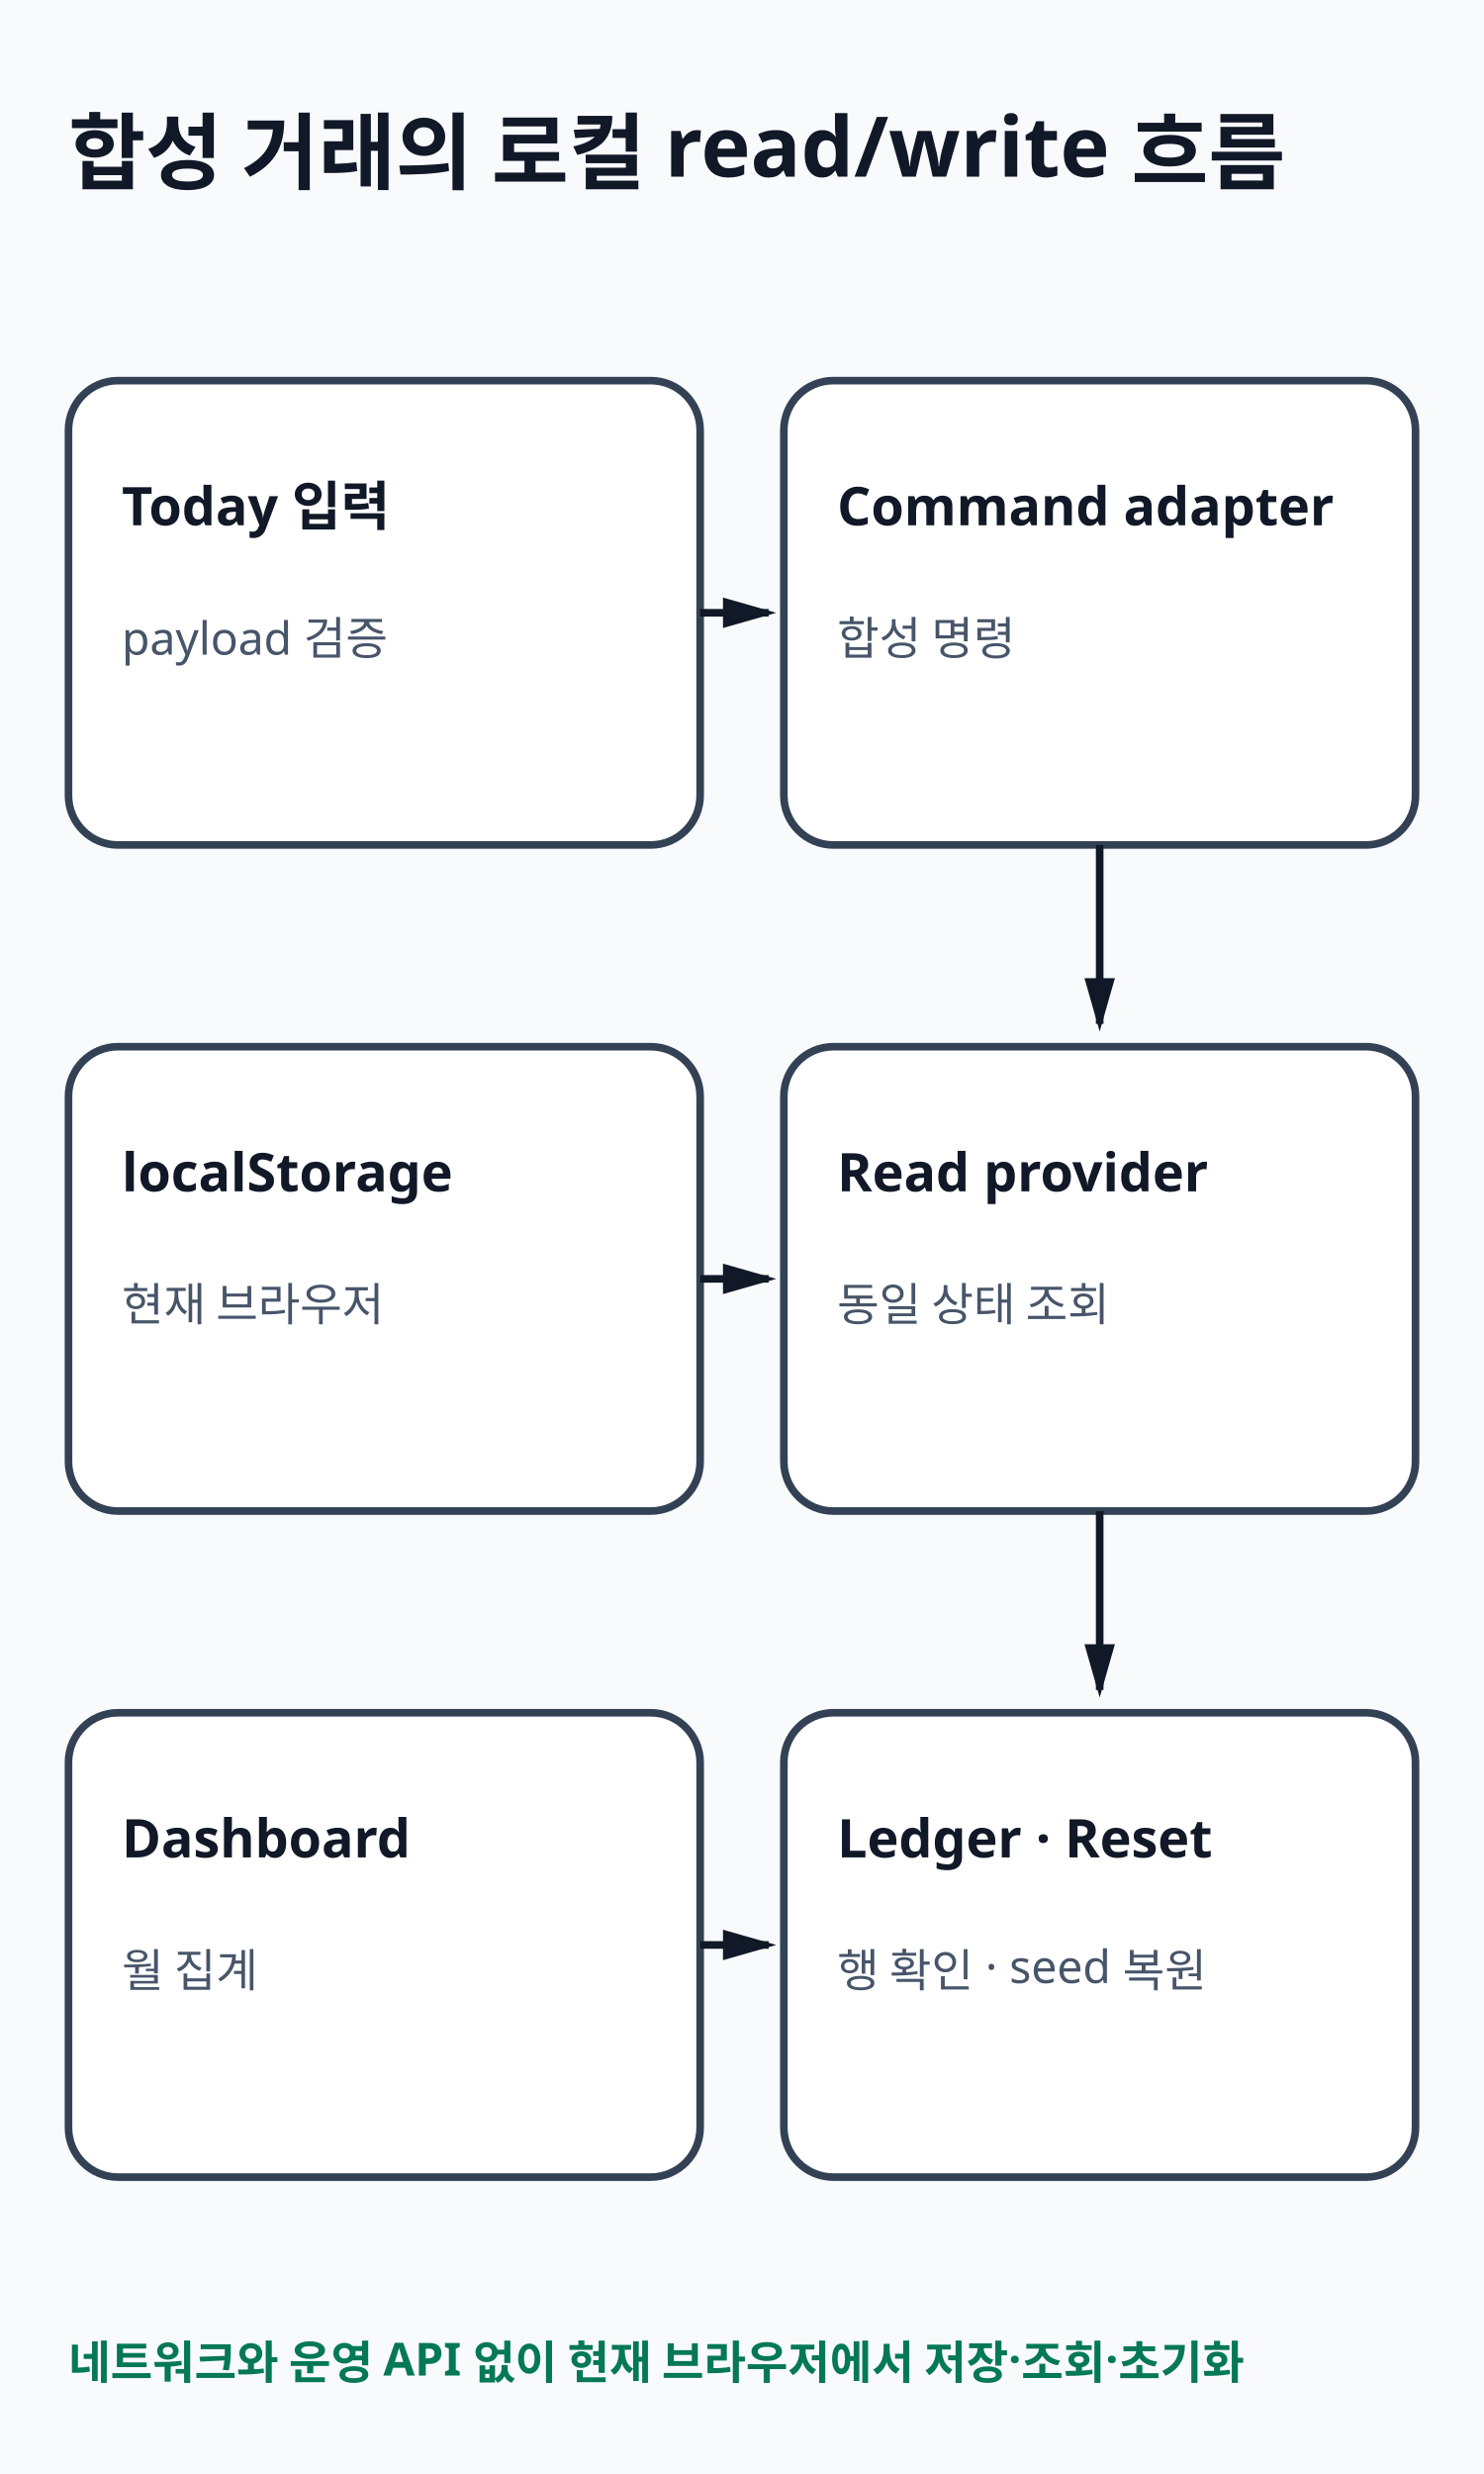
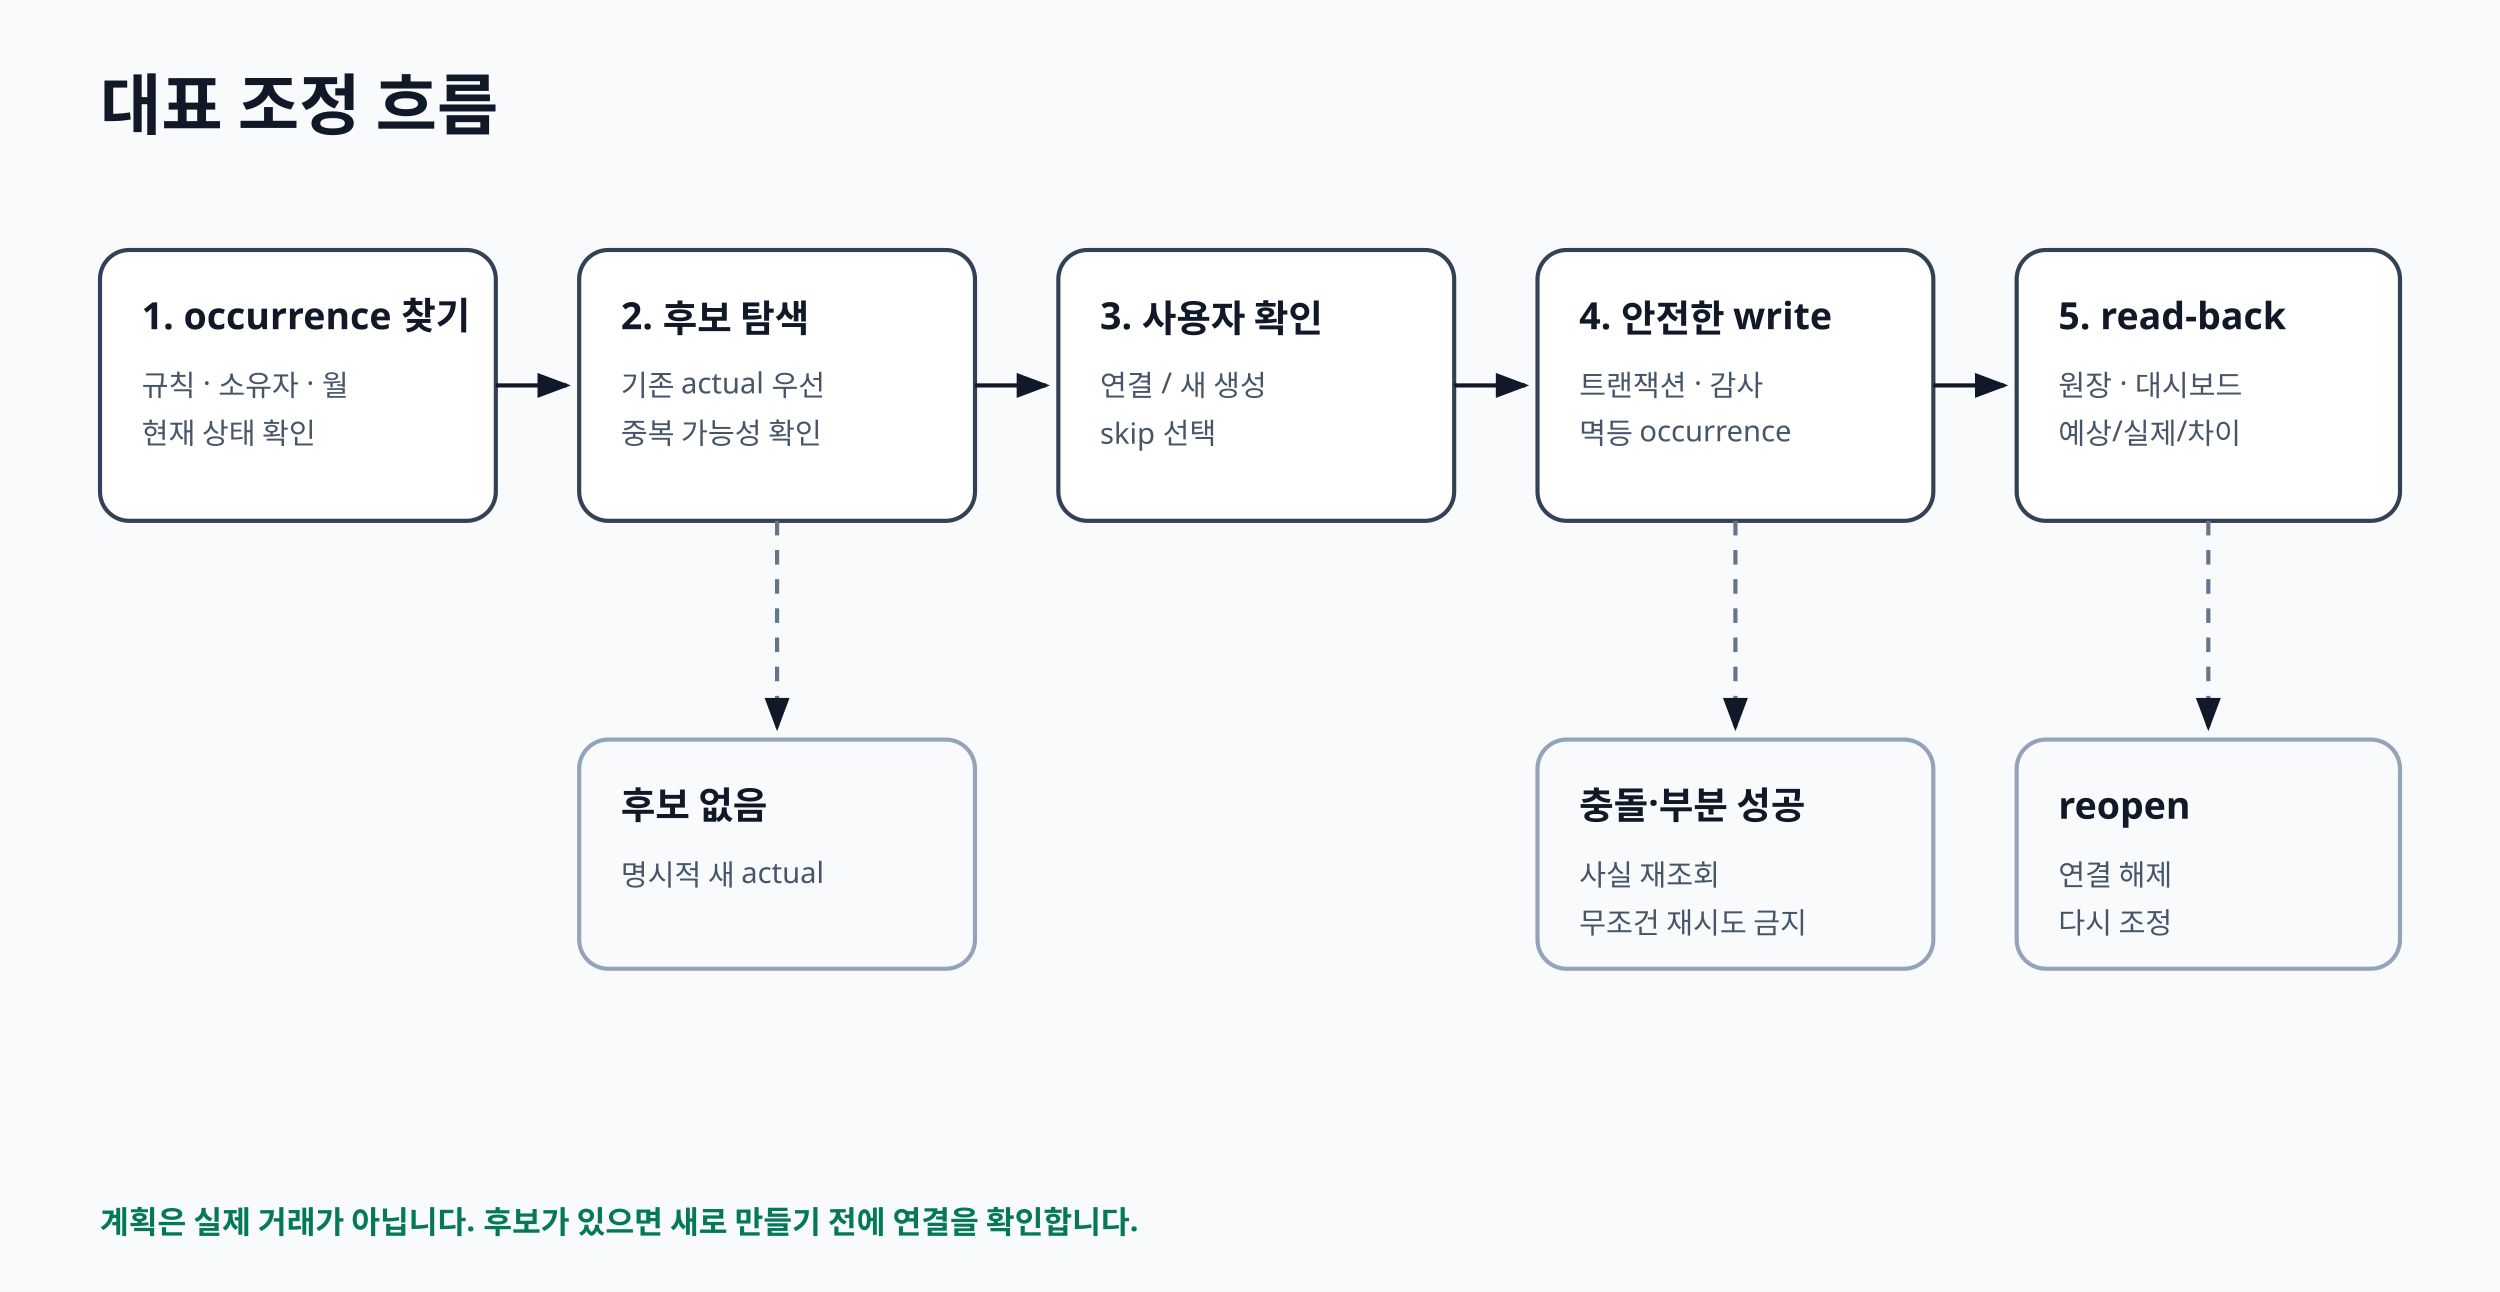
- <svg xmlns="http://www.w3.org/2000/svg" viewBox="0 0 390 650" role="img" aria-labelledby="title desc">
+ <svg xmlns="http://www.w3.org/2000/svg" viewBox="0 0 1200 620" role="img" aria-labelledby="title desc">
  <defs>
-     <style>.t{font:700 22px system-ui,sans-serif;fill:#111827}.h{font:700 14px system-ui,sans-serif;fill:#111827}.b{font:500 12px system-ui,sans-serif;fill:#475569}.box{fill:#fff;stroke:#334155;stroke-width:2}.arrow{stroke:#111827;stroke-width:2;fill:none;marker-end:url(#m)}.note{font:700 12px system-ui,sans-serif;fill:#047857}</style>
-     <marker id="m" markerWidth="7" markerHeight="7" refX="6" refY="2" orient="auto">
-       <path d="M0,0 L0,4 L7,2 z" fill="#111827" />
+     <style>.title{font:700 32px system-ui,sans-serif;fill:#111827}.head{font:700 18px system-ui,sans-serif;fill:#111827}.body{font:500 14px system-ui,sans-serif;fill:#475569}.box{fill:#fff;stroke:#334155;stroke-width:2}.muted{fill:#f8fafc;stroke:#94a3b8;stroke-width:2}.evidence{fill:#eff6ff;stroke:#2563eb;stroke-width:2}.arrow{stroke:#111827;stroke-width:2;fill:none;marker-end:url(#m)}.dash{stroke:#64748b;stroke-width:2;fill:none;stroke-dasharray:7 7;marker-end:url(#m)}.note{font:700 15px system-ui,sans-serif;fill:#047857}</style>
+     <marker id="m" markerWidth="8" markerHeight="8" refX="7" refY="3" orient="auto">
+       <path d="M0,0 L0,6 L8,3 z" fill="#111827" />
    </marker>
  </defs>
-   <rect width="390" height="650" fill="#f8fafc" />
-   <text x="18" y="48" class="t">합성 거래의 로컬 read/write 흐름</text>
-   <rect x="18" y="100" width="166" height="122" rx="13" class="box" />
-   <text x="32" y="138" class="h">Today 입력</text>
-   <text x="32" y="172" class="b">payload 검증</text>
-   <rect x="206" y="100" width="166" height="122" rx="13" class="box" />
-   <text x="220" y="138" class="h">Command adapter</text>
-   <text x="220" y="172" class="b">합성 명령</text>
-   <rect x="18" y="275" width="166" height="122" rx="13" class="box" />
-   <text x="32" y="313" class="h">localStorage</text>
-   <text x="32" y="347" class="b">현재 브라우저</text>
-   <rect x="206" y="275" width="166" height="122" rx="13" class="box" />
-   <text x="220" y="313" class="h">Read provider</text>
-   <text x="220" y="347" class="b">동일 상태 조회</text>
-   <rect x="18" y="450" width="166" height="122" rx="13" class="box" />
-   <text x="32" y="488" class="h">Dashboard</text>
-   <text x="32" y="522" class="b">월 집계</text>
-   <rect x="206" y="450" width="166" height="122" rx="13" class="box" />
-   <text x="220" y="488" class="h">Ledger · Reset</text>
-   <text x="220" y="522" class="b">행 확인 · seed 복원</text>
-   <path d="M184 161 H202" class="arrow" />
-   <path d="M289 222 V269" class="arrow" />
-   <path d="M184 336 H202" class="arrow" />
-   <path d="M289 397 V444" class="arrow" />
-   <path d="M184 511 H202" class="arrow" />
-   <text x="18" y="625" class="note">네트워크와 운영 API 없이 현재 브라우저에서 저장·조회·초기화</text>
+   <rect width="100%" height="100%" fill="#f8fafc" />
+   <text x="48" y="62" class="title">대표 조정 흐름</text>
+   <rect x="48" y="120" width="190" height="130" rx="14" class="box" />
+   <text x="68" y="158" class="head">1. occurrence 찾기</text>
+   <text x="68" y="190" class="body">규칙 · 소유자 · 월</text>
+   <text x="68" y="213" class="body">현재 상태 확인</text>
+   <rect x="278" y="120" width="190" height="130" rx="14" class="box" />
+   <text x="298" y="158" class="head">2. 후보 탐색</text>
+   <text x="298" y="190" class="body">기존 actual 우선</text>
+   <text x="298" y="213" class="body">중복 가능성 확인</text>
+   <rect x="508" y="120" width="190" height="130" rx="14" class="box" />
+   <text x="528" y="158" class="head">3. 사용자 확인</text>
+   <text x="528" y="190" class="body">연결 / 새 생성</text>
+   <text x="528" y="213" class="body">skip 선택</text>
+   <rect x="738" y="120" width="190" height="130" rx="14" class="box" />
+   <text x="758" y="158" class="head">4. 안전한 write</text>
+   <text x="758" y="190" class="body">트랜잭션 · 감사</text>
+   <text x="758" y="213" class="body">멱등 occurrence</text>
+   <rect x="968" y="120" width="184" height="130" rx="14" class="box" />
+   <text x="988" y="158" class="head">5. read-back</text>
+   <text x="988" y="190" class="body">원장 · 대시보드</text>
+   <text x="988" y="213" class="body">예상/실제/차이</text>
+   <rect x="278" y="355" width="190" height="110" rx="14" class="muted" />
+   <text x="298" y="393" class="head">후보 없음</text>
+   <text x="298" y="425" class="body">명시적 새 actual</text>
+   <rect x="738" y="355" width="190" height="110" rx="14" class="muted" />
+   <text x="758" y="393" class="head">충돌·부분 성공</text>
+   <text x="758" y="425" class="body">사실 재조회</text>
+   <text x="758" y="448" class="body">무조건 재시도 금지</text>
+   <rect x="968" y="355" width="184" height="110" rx="14" class="muted" />
+   <text x="988" y="393" class="head">reopen</text>
+   <text x="988" y="425" class="body">연결 해제</text>
+   <text x="988" y="448" class="body">다시 조정</text>
+   <path d="M238 185 H272" class="arrow" />
+   <path d="M468 185 H502" class="arrow" />
+   <path d="M698 185 H732" class="arrow" />
+   <path d="M928 185 H962" class="arrow" />
+   <path d="M373 250 V349" class="dash" />
+   <path d="M833 250 V349" class="dash" />
+   <path d="M1060 250 V349" class="dash" />
+   <text x="48" y="592" class="note">계획은 실제 거래가 아닙니다. 후보가 있으면 새로 만들기 전에 연결을 확인합니다.</text>
</svg>
